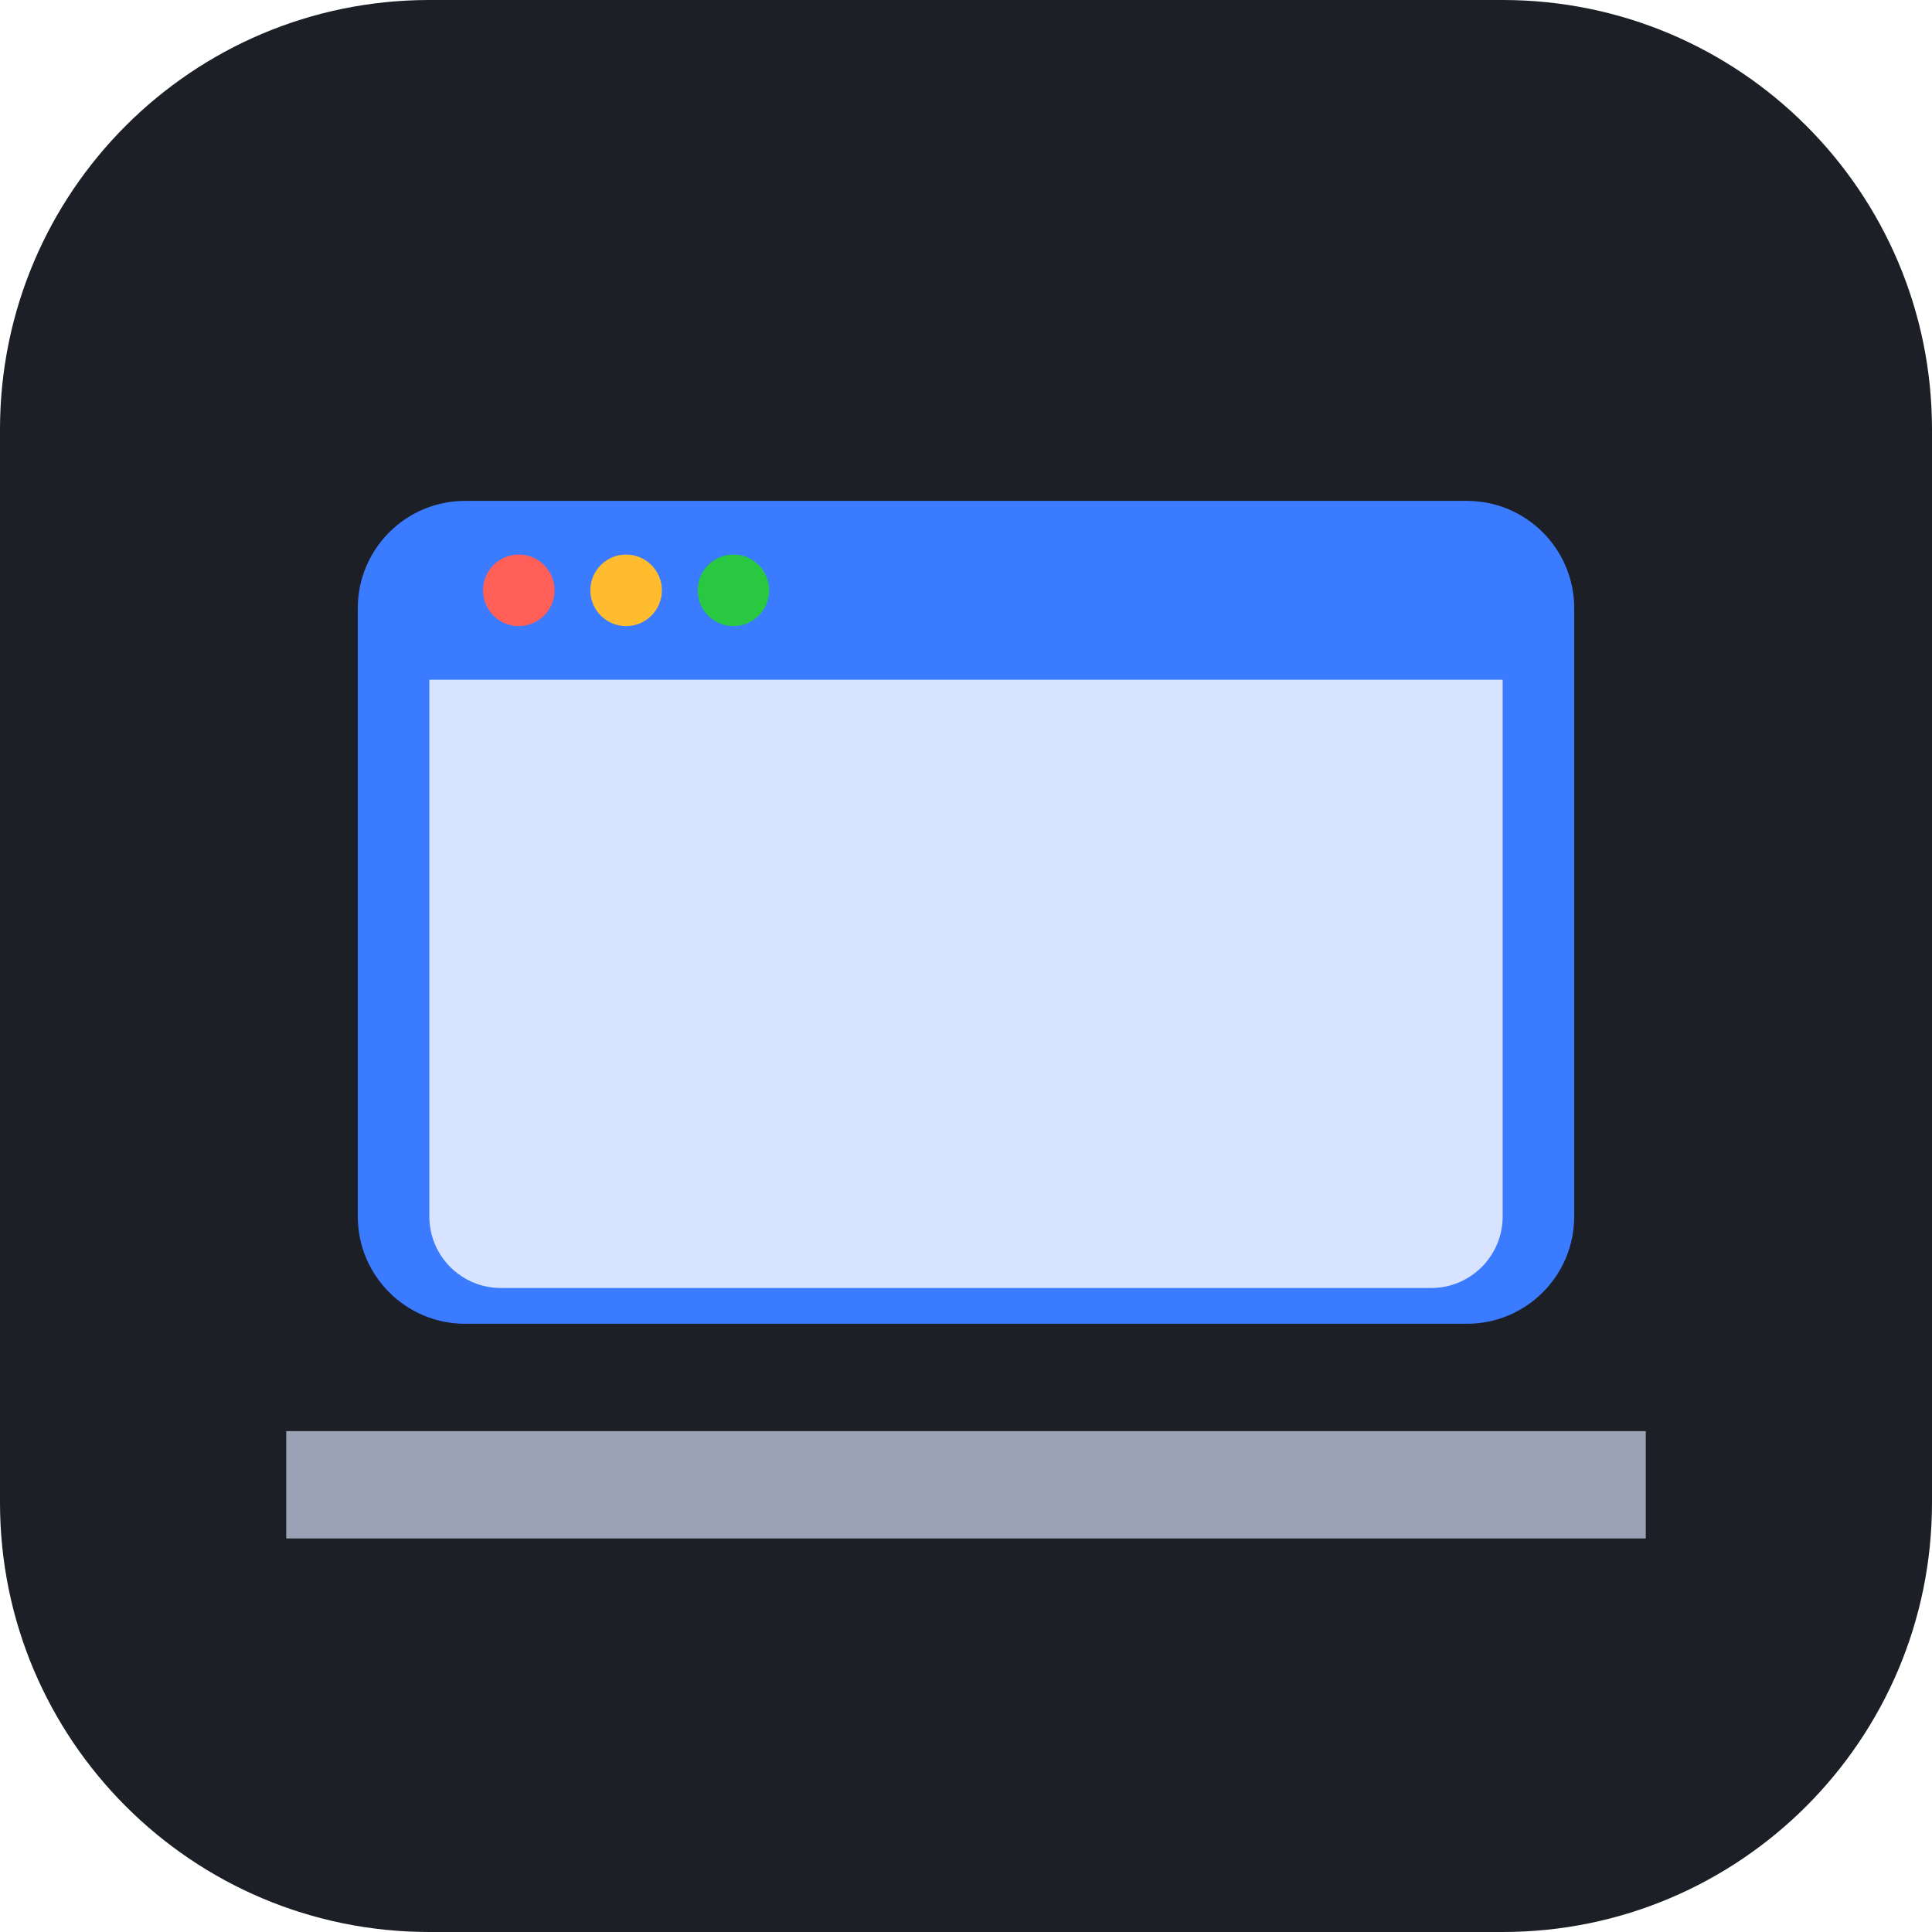
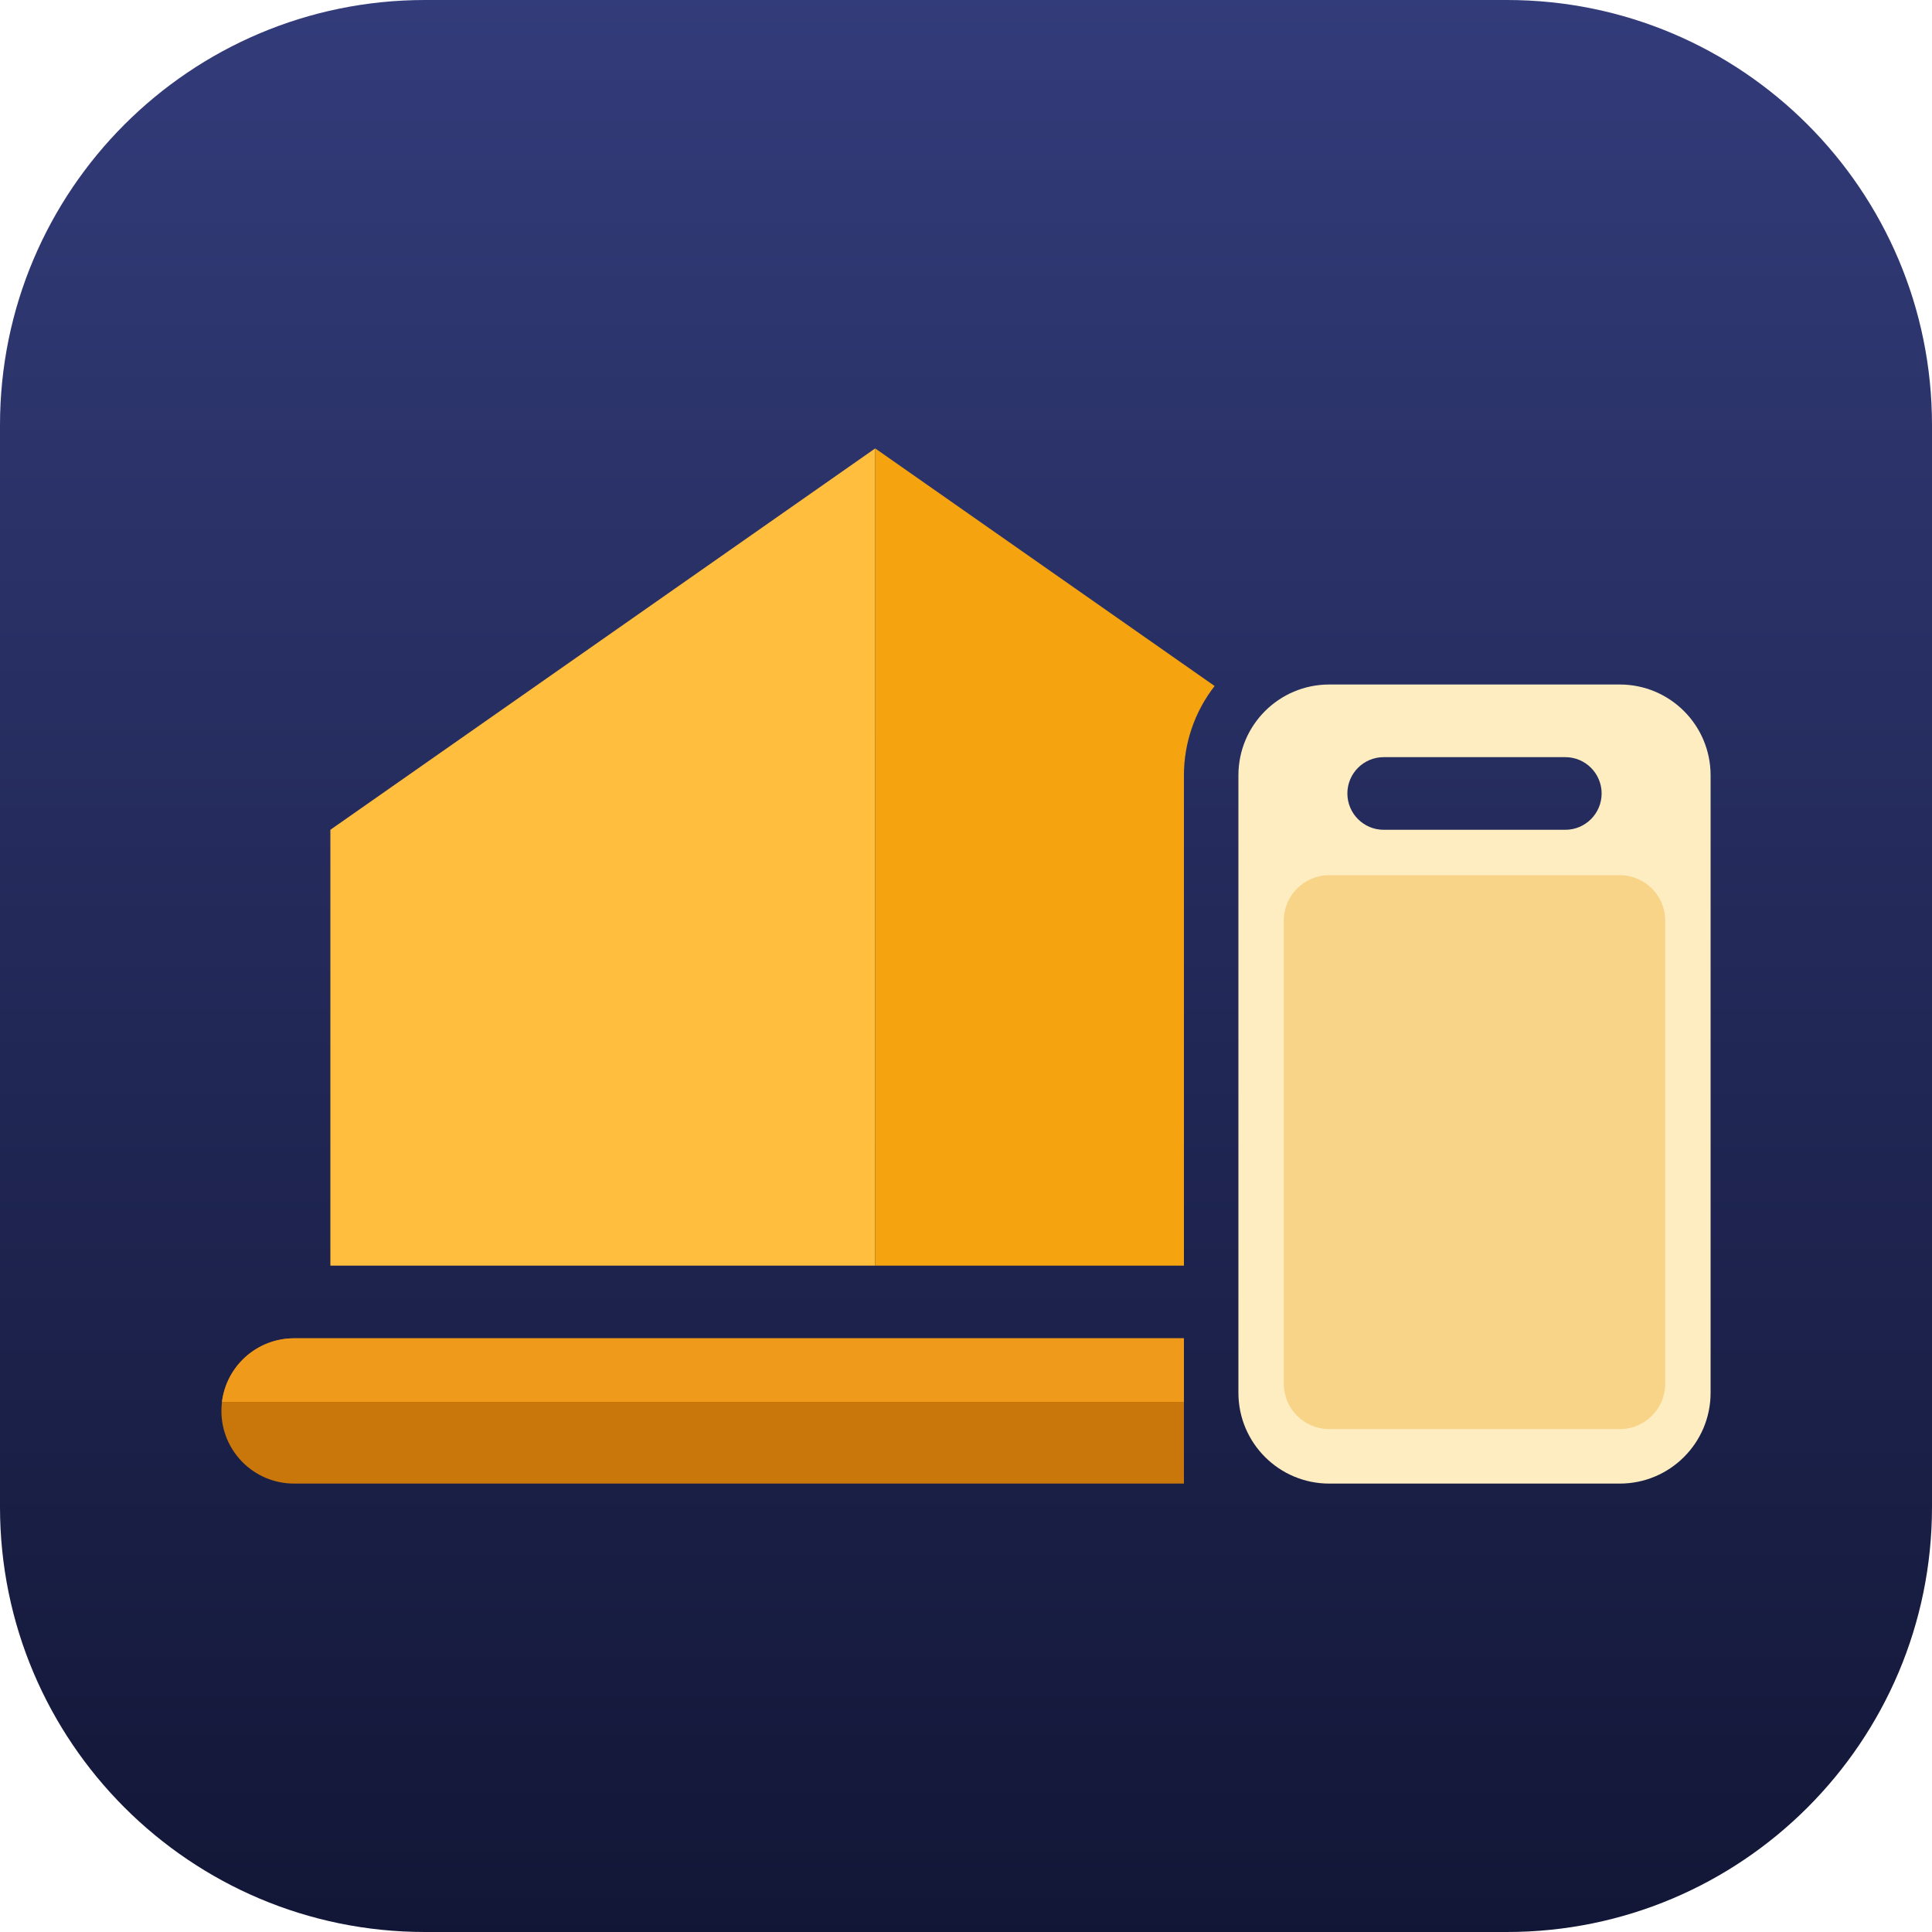
- <svg xmlns="http://www.w3.org/2000/svg" viewBox="0 0 108 108">
-   <rect fill="#1C1F26" width="108" height="108" rx="24" />
-   <path fill="#3A7BFF" d="M26,28h56a6,6 0,0 1,6 6v34a6,6 0,0 1,-6 6h-56a6,6 0,0 1,-6 -6v-34a6,6 0,0 1,6 -6z" />
-   <path fill="#D8E4FF" d="M24,38h60v30a4,4 0,0 1,-4 4h-52a4,4 0,0 1,-4 -4z" />
-   <circle fill="#FF5F57" cx="29" cy="33" r="2" />
-   <circle fill="#FEBC2E" cx="35" cy="33" r="2" />
-   <circle fill="#28C840" cx="41" cy="33" r="2" />
-   <path fill="#9AA3B5" d="M16,80h76v6h-76z" />
+ <svg xmlns="http://www.w3.org/2000/svg" viewBox="0 0 100 100">
+   <defs>
+     <linearGradient id="sky-s" x1="0" y1="0" x2="0" y2="1">
+       <stop offset="0" stop-color="#333C7A" />
+       <stop offset="1" stop-color="#121636" />
+     </linearGradient>
+   </defs>
+   <rect width="100" height="100" rx="22" fill="url(#sky-s)" />
+   <g transform="translate(50 50) scale(0.94) translate(-50 -50) translate(0 -5)">
+     <path d="M15 47.5L45 26.5V71.5H15Z" fill="#FFBE3D" />
+     <path d="M45 26.5L63.69 39.583A8 8 0 0 0 62 44.5V71.5H45Z" fill="#F5A30F" />
+     <path d="M13 75.5H62V83.5H13A4 4 0 0 1 13 75.5Z" fill="#C9760A" />
+     <path d="M13 75.5H62V79H9.031A4 4 0 0 1 13 75.5Z" fill="#F09A1C" />
+     <path fill-rule="evenodd" d="M70 39.5H86A5 5 0 0 1 91 44.5V78.5A5 5 0 0 1 86 83.5H70A5 5 0 0 1 65 78.5V44.5A5 5 0 0 1 70 39.5ZM73 43.5H83A2 2 0 0 1 83 47.5H73A2 2 0 0 1 73 43.5Z" fill="#FFEDC2" />
+     <path d="M70 50H86A2.5 2.5 0 0 1 88.5 52.5V78A2.5 2.5 0 0 1 86 80.5H70A2.5 2.5 0 0 1 67.5 78V52.5A2.5 2.5 0 0 1 70 50Z" fill="#F7D488" />
+   </g>
</svg>
